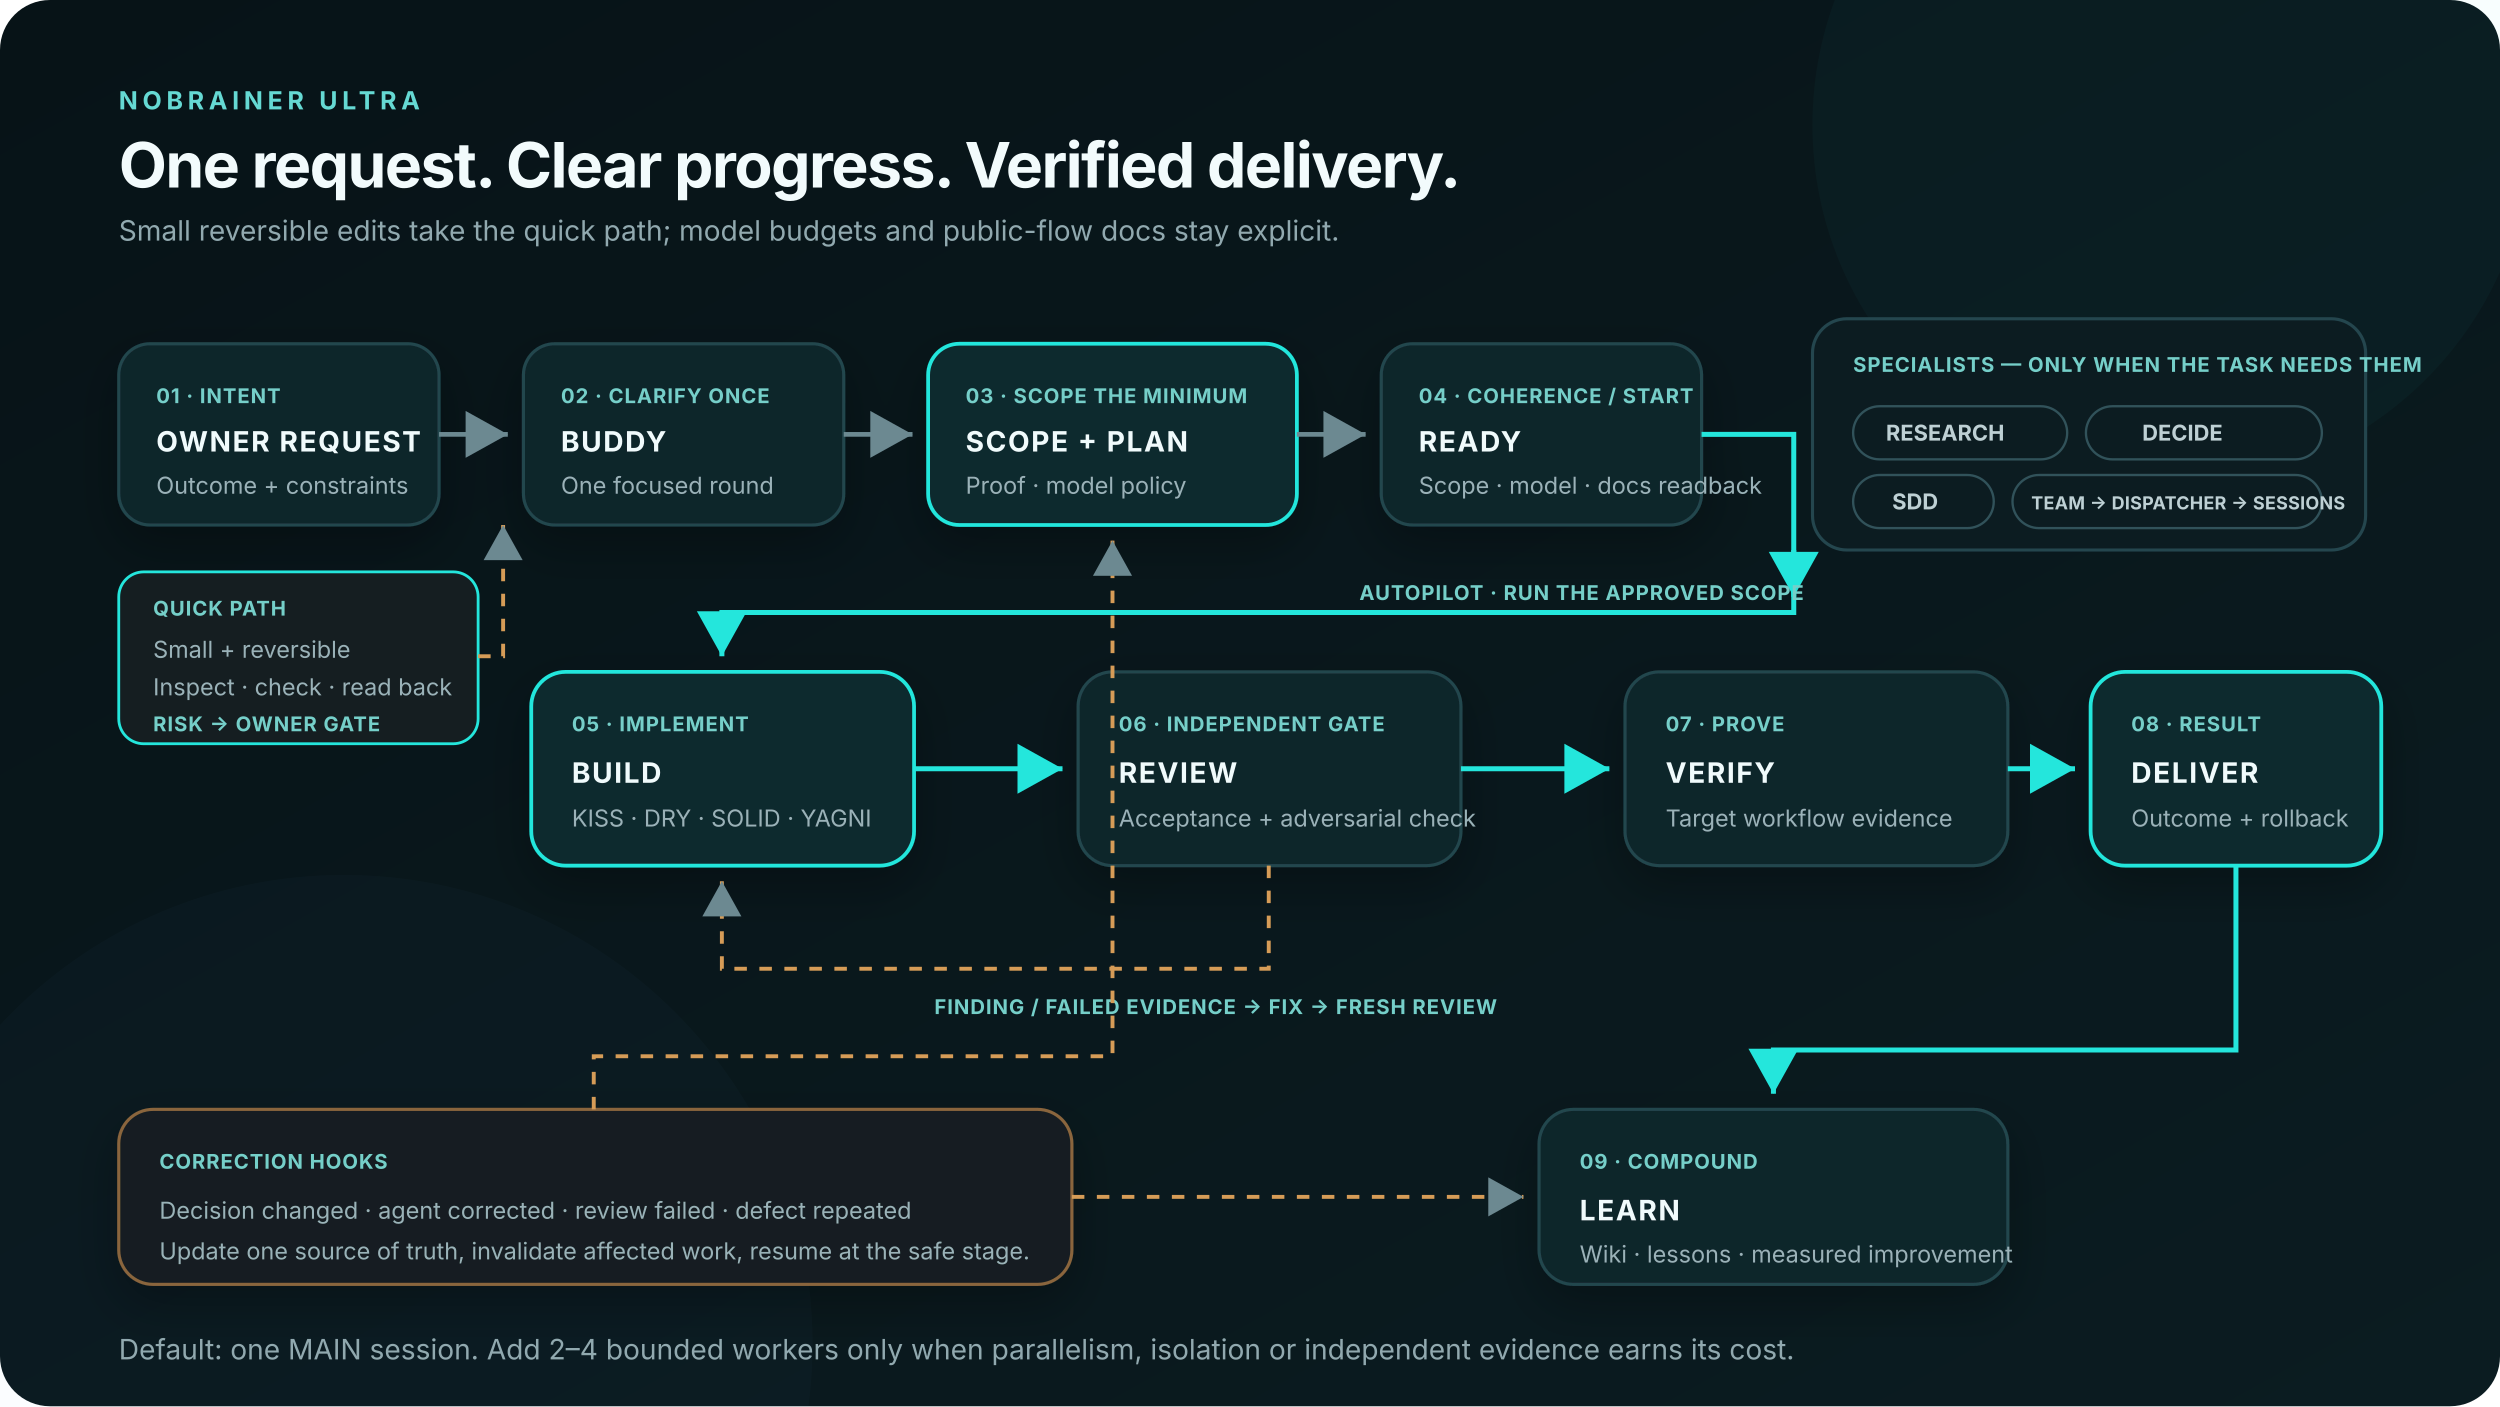
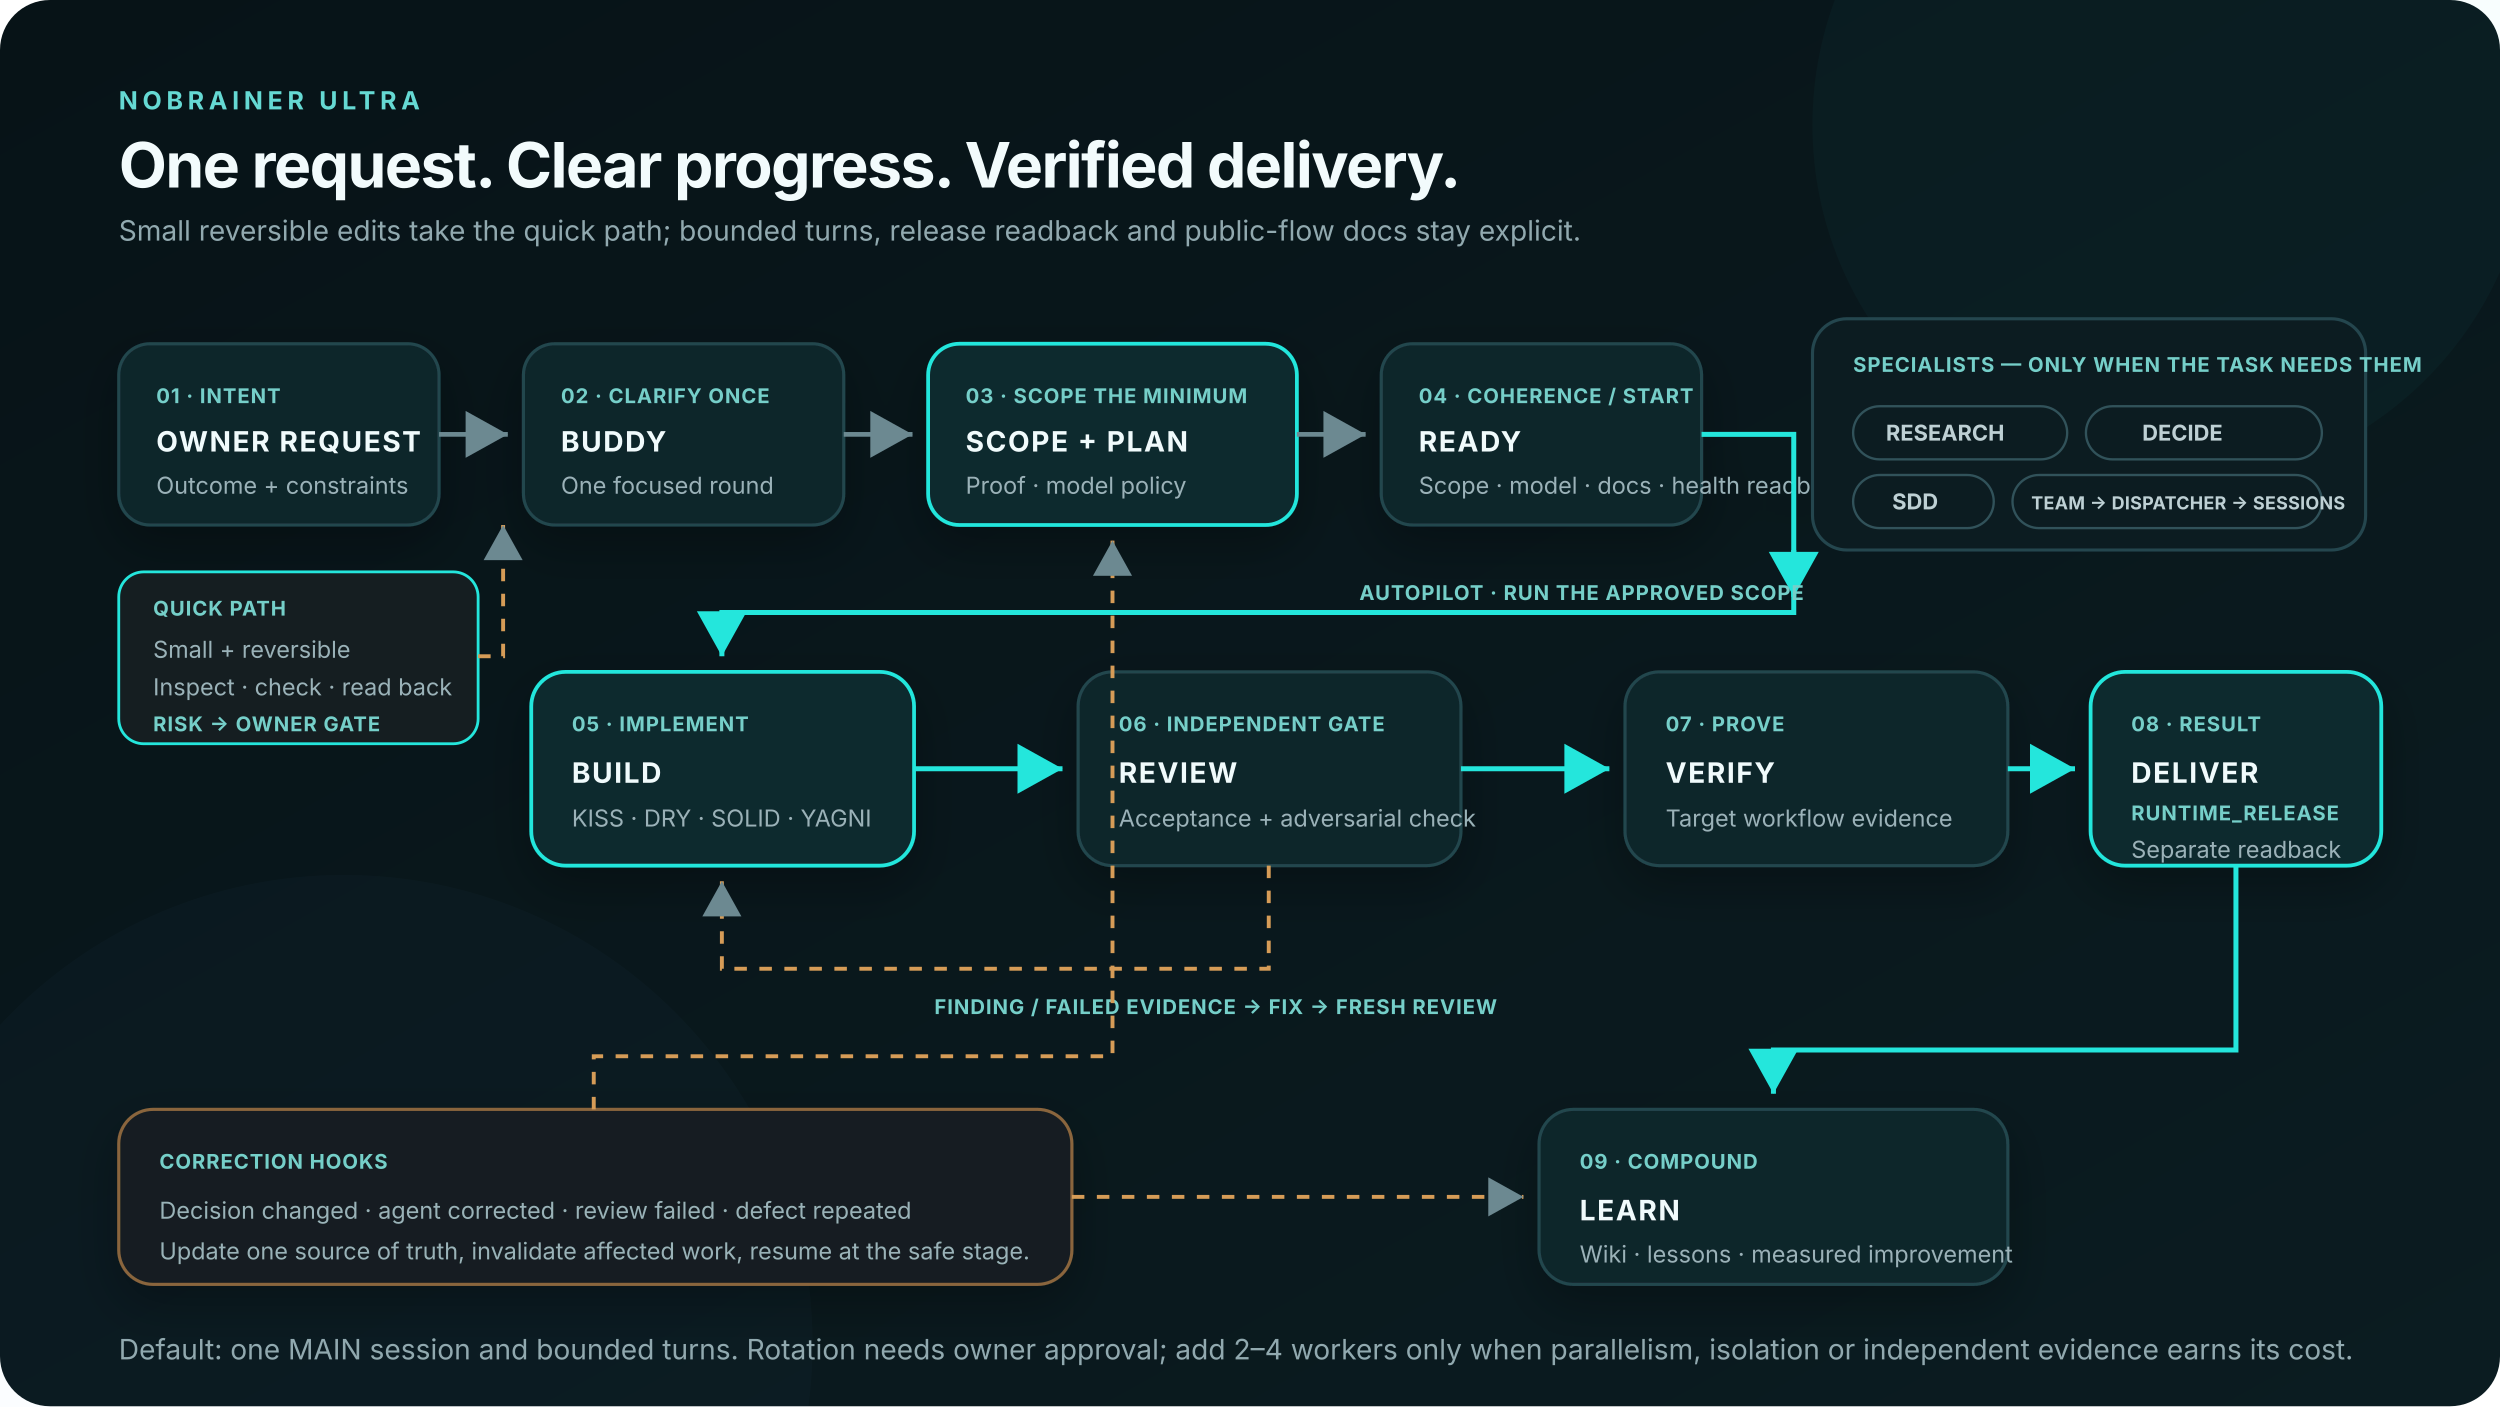
<svg xmlns="http://www.w3.org/2000/svg" viewBox="0 0 1600 900" role="img" aria-labelledby="title desc">
  <defs>
    <linearGradient id="background" x1="0" y1="0" x2="1" y2="1">
      <stop offset="0" stop-color="#071317" />
      <stop offset="1" stop-color="#0b1c21" />
    </linearGradient>
    <linearGradient id="accent" x1="0" y1="0" x2="1" y2="1">
      <stop offset="0" stop-color="#24e6dc" />
      <stop offset="1" stop-color="#68a8ff" />
    </linearGradient>
    <filter id="soft-shadow" x="-30%" y="-30%" width="160%" height="160%">
      <feDropShadow dx="0" dy="12" stdDeviation="16" flood-color="#000" flood-opacity=".28" />
    </filter>
    <marker id="arrow" markerWidth="12" markerHeight="12" refX="10" refY="6" orient="auto">
      <path d="M1 1l9 5-9 5z" fill="#6c8991" />
    </marker>
    <marker id="arrow-accent" markerWidth="12" markerHeight="12" refX="10" refY="6" orient="auto">
      <path d="M1 1l9 5-9 5z" fill="#24e6dc" />
    </marker>
    <style>
      text{font-family:Inter,ui-sans-serif,system-ui,-apple-system,BlinkMacSystemFont,"Segoe UI",sans-serif}
      .eyebrow{font-size:16px;font-weight:700;letter-spacing:3px;fill:#65d9d3}
      .headline{font-size:40px;font-weight:720;letter-spacing:-1px;fill:#f2fbfc}
      .subtitle{font-size:18px;fill:#91a9af}
      .node{fill:#10252b;stroke:#24464e;stroke-width:2}
      .node-accent{fill:#10292e;stroke:#24e6dc;stroke-width:2.4}
      .node-title{font-size:18px;font-weight:750;letter-spacing:1px;fill:#f0fbfc}
      .node-copy{font-size:15px;fill:#9ab2b8}
      .tiny{font-size:13px;font-weight:650;letter-spacing:.6px;fill:#75cfc9}
      .flow{fill:none;stroke:#6c8991;stroke-width:3;marker-end:url(#arrow)}
      .flow-accent{fill:none;stroke:#24e6dc;stroke-width:3.2;marker-end:url(#arrow-accent)}
      .flow-dashed{fill:none;stroke:#d69c57;stroke-width:2.5;stroke-dasharray:8 8;marker-end:url(#arrow)}
      .chip{fill:#0c1c21;stroke:#31525a;stroke-width:1.5}
      .chip-text{font-size:14px;font-weight:700;fill:#bed0d4}
      .chip-text-small{font-size:11.5px;font-weight:750;letter-spacing:.15px;fill:#bed0d4}
    </style>
  </defs>
  <rect width="1600" height="900" rx="32" fill="url(#background)" />
  <circle cx="1390" cy="80" r="230" fill="#24e6dc" opacity=".035" />
  <circle cx="220" cy="860" r="300" fill="#68a8ff" opacity=".025" />
  <text x="76" y="70" class="eyebrow">NOBRAINER ULTRA</text>
  <text x="76" y="120" class="headline">One request. Clear progress. Verified delivery.</text>
-   <text x="76" y="154" class="subtitle">Small reversible edits take the quick path; model budgets and public-flow docs stay explicit.</text>
+   <text x="76" y="154" class="subtitle">Small reversible edits take the quick path; bounded turns, release readback and public-flow docs stay explicit.</text>
  <g filter="url(#soft-shadow)">
    <rect x="76" y="220" width="205" height="116" rx="20" class="node" />
    <text x="100" y="258" class="tiny">01 · INTENT</text>
    <text x="100" y="289" class="node-title">OWNER REQUEST</text>
    <text x="100" y="316" class="node-copy">Outcome + constraints</text>
    <rect x="335" y="220" width="205" height="116" rx="20" class="node" />
    <text x="359" y="258" class="tiny">02 · CLARIFY ONCE</text>
    <text x="359" y="289" class="node-title">BUDDY</text>
    <text x="359" y="316" class="node-copy">One focused round</text>
    <rect x="594" y="220" width="236" height="116" rx="20" class="node-accent" />
    <text x="618" y="258" class="tiny">03 · SCOPE THE MINIMUM</text>
    <text x="618" y="289" class="node-title">SCOPE + PLAN</text>
    <text x="618" y="316" class="node-copy">Proof · model policy</text>
    <rect x="884" y="220" width="205" height="116" rx="20" class="node" />
    <text x="908" y="258" class="tiny">04 · COHERENCE / START</text>
    <text x="908" y="289" class="node-title">READY</text>
-     <text x="908" y="316" class="node-copy">Scope · model · docs readback</text>
+     <text x="908" y="316" class="node-copy">Scope · model · docs · health readback</text>
  </g>
  <path d="M281 278H325" class="flow" />
  <path d="M540 278H584" class="flow" />
  <path d="M830 278H874" class="flow" />
  <path d="M1089 278H1148V382" class="flow-accent" />
  <g>
    <rect x="1160" y="204" width="354" height="148" rx="22" fill="#0c1c21" stroke="#24464e" stroke-width="2" />
    <text x="1186" y="238" class="tiny">SPECIALISTS — ONLY WHEN THE TASK NEEDS THEM</text>
    <rect x="1186" y="260" width="137" height="34" rx="17" class="chip" />
    <text x="1207" y="282" class="chip-text">RESEARCH</text>
    <rect x="1335" y="260" width="151" height="34" rx="17" class="chip" />
    <text x="1371" y="282" class="chip-text">DECIDE</text>
    <rect x="1186" y="304" width="90" height="34" rx="17" class="chip" />
    <text x="1211" y="326" class="chip-text">SDD</text>
    <rect x="1288" y="304" width="198" height="34" rx="17" class="chip" />
    <text x="1300" y="326" class="chip-text-small">TEAM → DISPATCHER → SESSIONS</text>
  </g>
  <g filter="url(#soft-shadow)">
    <rect x="340" y="430" width="245" height="124" rx="22" class="node-accent" />
    <text x="366" y="468" class="tiny">05 · IMPLEMENT</text>
    <text x="366" y="501" class="node-title">BUILD</text>
    <text x="366" y="529" class="node-copy">KISS · DRY · SOLID · YAGNI</text>
    <rect x="690" y="430" width="245" height="124" rx="22" class="node" />
    <text x="716" y="468" class="tiny">06 · INDEPENDENT GATE</text>
    <text x="716" y="501" class="node-title">REVIEW</text>
    <text x="716" y="529" class="node-copy">Acceptance + adversarial check</text>
    <rect x="1040" y="430" width="245" height="124" rx="22" class="node" />
    <text x="1066" y="468" class="tiny">07 · PROVE</text>
    <text x="1066" y="501" class="node-title">VERIFY</text>
    <text x="1066" y="529" class="node-copy">Target workflow evidence</text>
    <rect x="1338" y="430" width="186" height="124" rx="22" class="node-accent" />
    <text x="1364" y="468" class="tiny">08 · RESULT</text>
    <text x="1364" y="501" class="node-title">DELIVER</text>
-     <text x="1364" y="529" class="node-copy">Outcome + rollback</text>
+     <text x="1364" y="525" class="tiny">RUNTIME_RELEASE</text>
+     <text x="1364" y="549" class="node-copy">Separate readback</text>
  </g>
  <path d="M1148 352V392H462V420" class="flow-accent" />
  <text x="870" y="384" class="tiny">AUTOPILOT · RUN THE APPROVED SCOPE</text>
  <path d="M585 492H680" class="flow-accent" />
  <path d="M935 492H1030" class="flow-accent" />
  <path d="M1285 492H1328" class="flow-accent" />
  <g id="review-fix-loop">
    <path d="M812 554V620H462V564" class="flow-dashed" />
    <text x="598" y="649" class="tiny" fill="#d69c57">FINDING / FAILED EVIDENCE → FIX → FRESH REVIEW</text>
  </g>
  <g filter="url(#soft-shadow)">
    <rect x="985" y="710" width="300" height="112" rx="22" class="node" />
    <text x="1011" y="748" class="tiny">09 · COMPOUND</text>
    <text x="1011" y="781" class="node-title">LEARN</text>
    <text x="1011" y="808" class="node-copy">Wiki · lessons · measured improvement</text>
    <rect x="76" y="710" width="610" height="112" rx="22" fill="#151e21" stroke="#8a653d" stroke-width="2" />
    <text x="102" y="748" class="tiny" fill="#e3ae6c">CORRECTION HOOKS</text>
    <text x="102" y="780" class="node-copy">Decision changed · agent corrected · review failed · defect repeated</text>
    <text x="102" y="806" class="node-copy">Update one source of truth, invalidate affected work, resume at the safe stage.</text>
  </g>
  <path d="M1431 554V672H1135V700" class="flow-accent" />
  <path d="M686 766H975" class="flow-dashed" />
  <path d="M380 710V676H712V346" class="flow-dashed" />
  <g>
    <rect x="76" y="366" width="230" height="110" rx="16" fill="#151e21" stroke="#24e6dc" stroke-width="1.8" />
    <text x="98" y="394" class="tiny">QUICK PATH</text>
    <text x="98" y="421" class="node-copy">Small + reversible</text>
    <text x="98" y="445" class="node-copy">Inspect · check · read back</text>
    <text x="98" y="468" class="tiny" fill="#e3ae6c">RISK → OWNER GATE</text>
    <path d="M306 420H322V336" class="flow-dashed" />
  </g>
-   <text x="76" y="870" class="subtitle">Default: one MAIN session. Add 2–4 bounded workers only when parallelism, isolation or independent evidence earns its cost.</text>
+   <text x="76" y="870" class="subtitle">Default: one MAIN session and bounded turns. Rotation needs owner approval; add 2–4 workers only when parallelism, isolation or independent evidence earns its cost.</text>
</svg>
